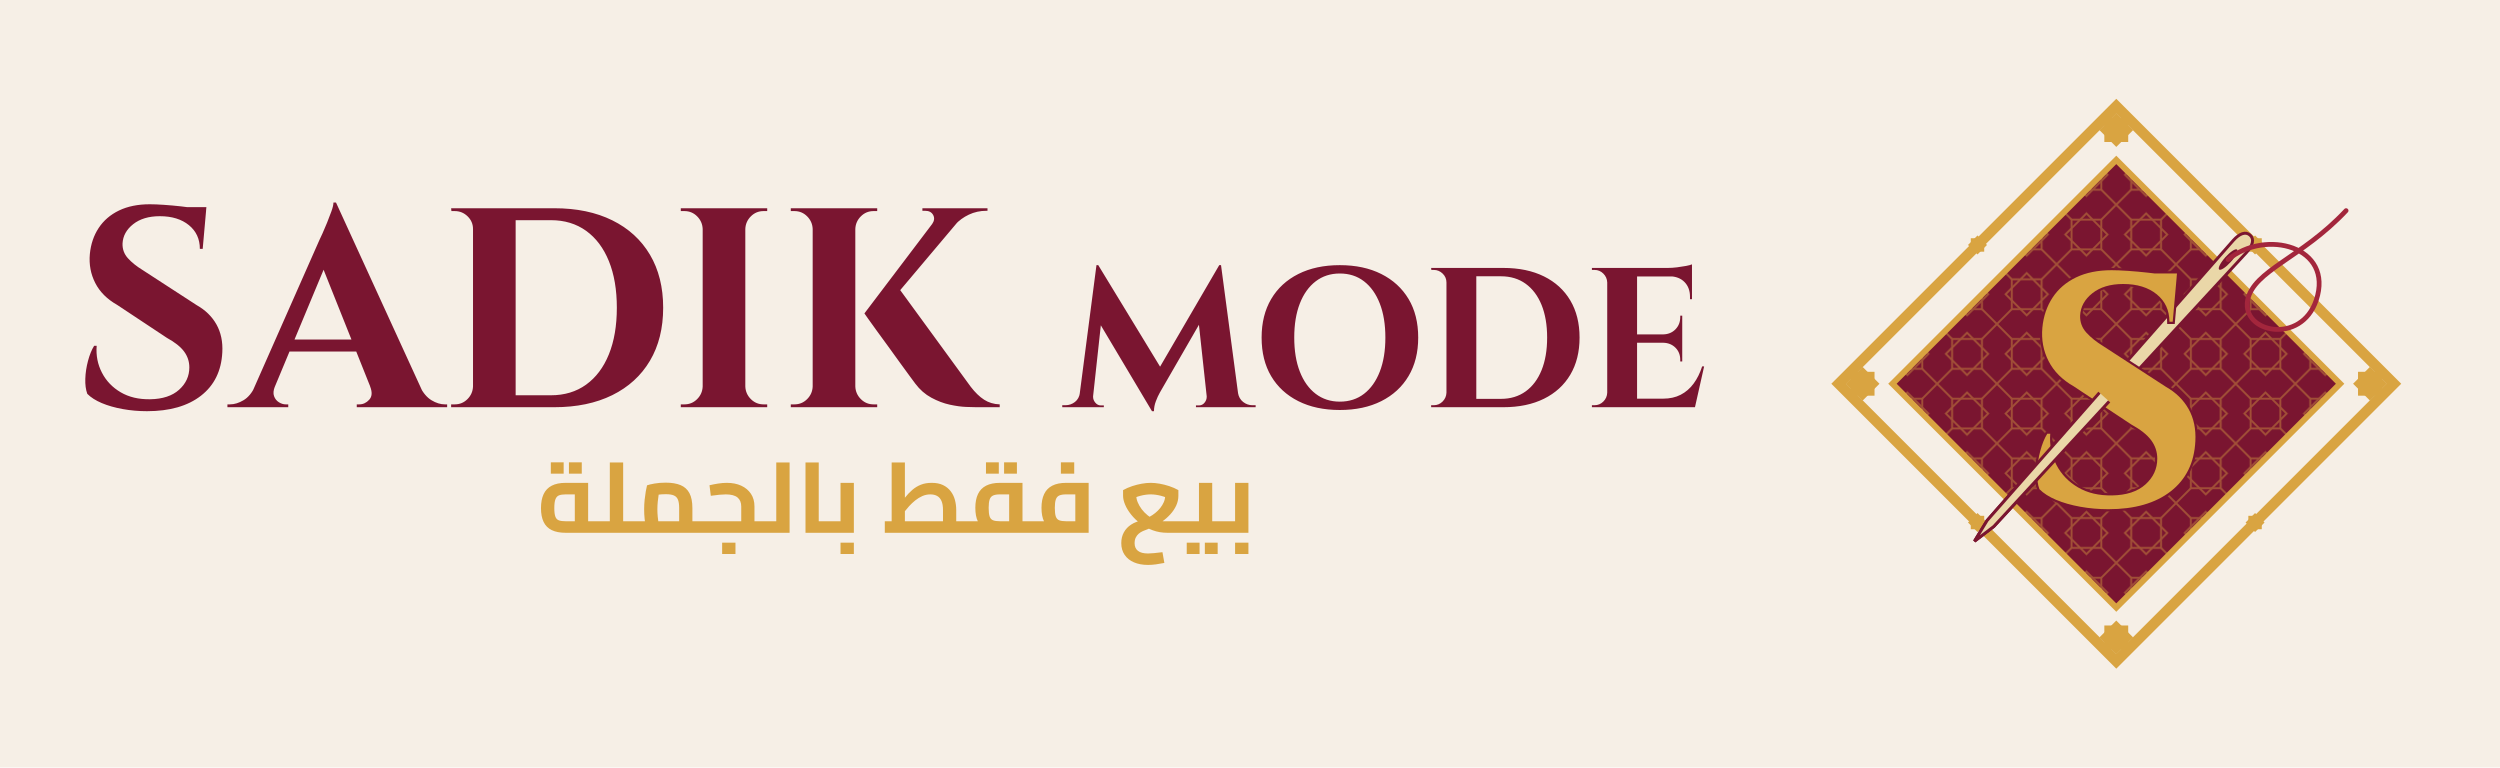
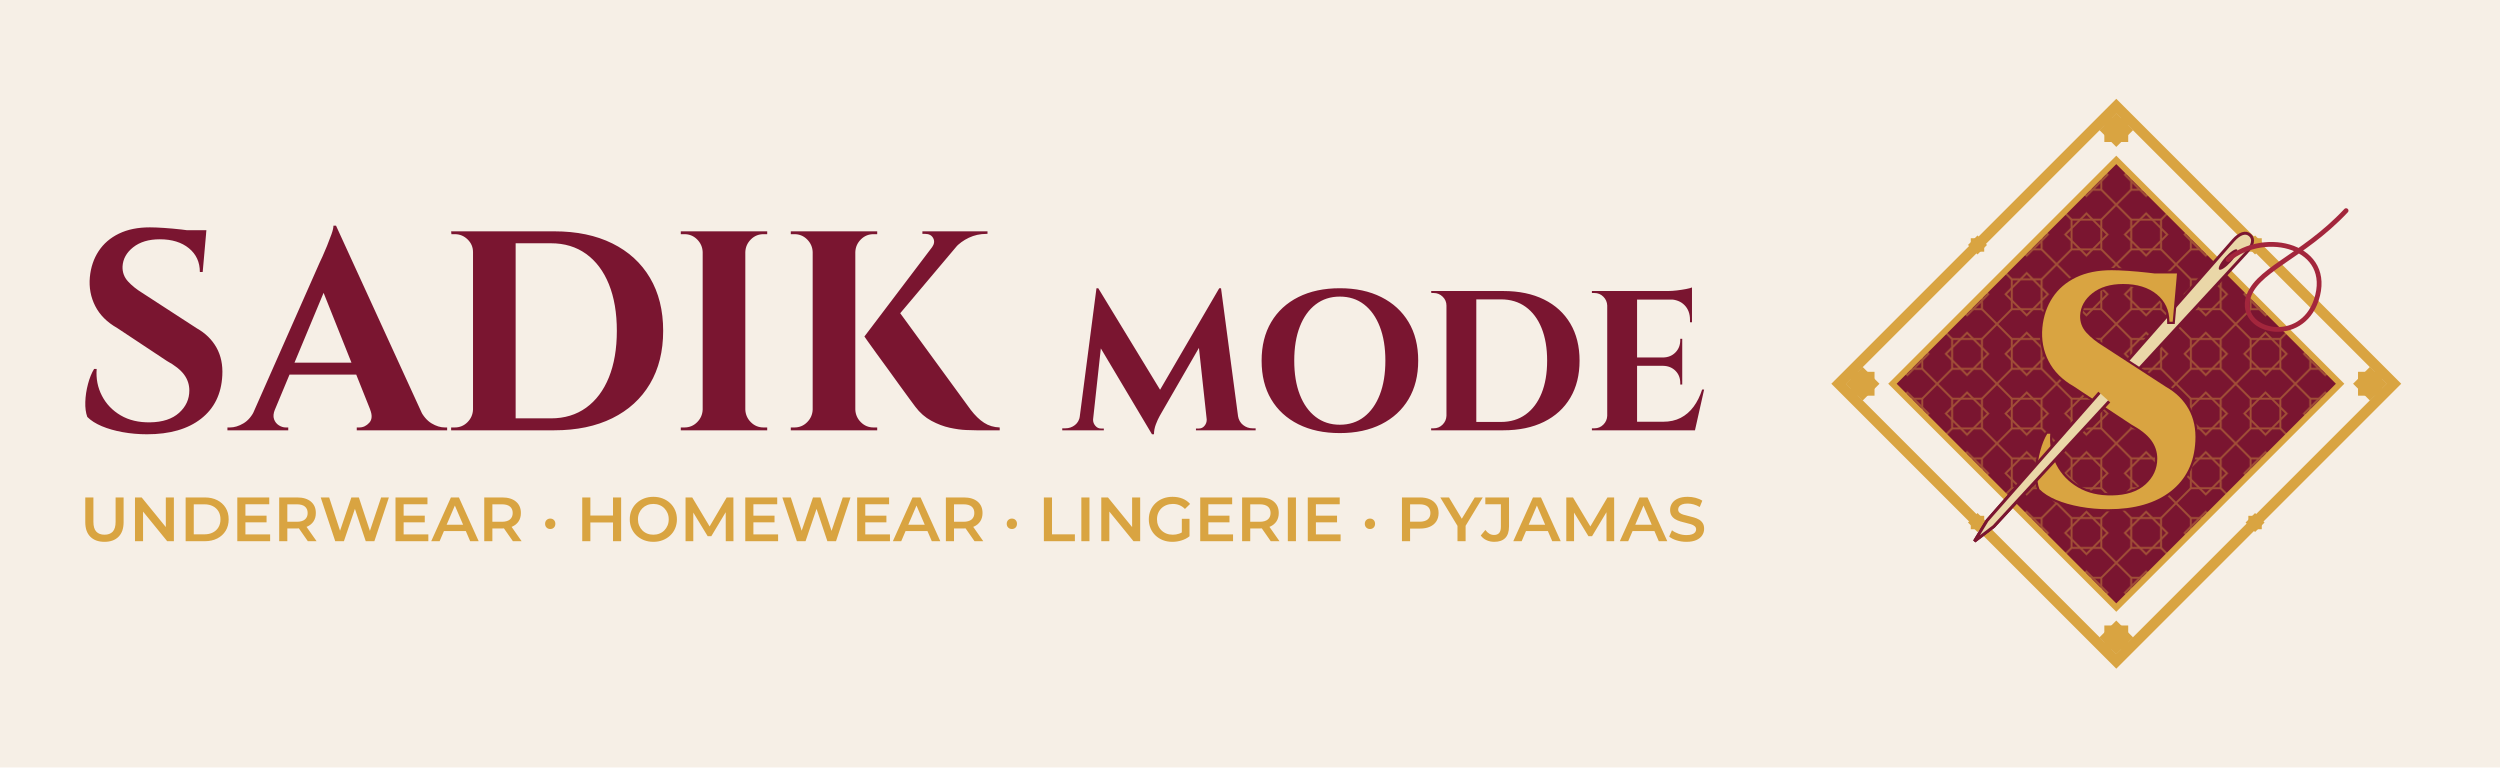
<svg xmlns="http://www.w3.org/2000/svg" viewBox="0 0 1759.06 540.00" width="1759" height="540">
  <rect width="100%" height="100%" fill="#F6EFE6" />
-   <path fill="#7A1530" d="M105.422 143.715Q109.422 143.715 115.322 144.115Q121.222 144.515 127.522 145.215Q133.822 145.915 138.522 146.615Q143.222 147.315 145.022 148.115L142.622 175.115H140.622Q140.622 164.715 132.922 158.415Q125.222 152.115 112.422 152.115Q100.822 152.115 93.722 157.715Q86.622 163.315 86.222 171.315Q86.022 177.315 90.022 181.715Q94.022 186.115 100.222 189.915L138.422 214.715Q147.622 219.915 152.322 228.315Q157.022 236.715 156.422 247.915Q155.422 267.515 141.422 278.415Q127.422 289.315 103.422 289.315Q94.622 289.315 86.322 287.815Q78.022 286.315 71.622 283.615Q65.222 280.915 61.422 277.115Q59.822 272.715 60.022 266.515Q60.222 260.315 61.922 253.915Q63.622 247.515 66.222 243.315H68.022Q67.222 253.515 71.722 262.215Q76.222 270.915 84.922 276.015Q93.622 281.115 105.622 280.915Q118.822 280.715 126.022 274.215Q133.222 267.715 133.222 258.515Q133.222 252.315 129.522 247.315Q125.822 242.315 117.422 237.715L82.422 214.515Q71.822 208.515 67.022 199.115Q62.222 189.715 63.222 178.715Q64.222 168.315 69.422 160.415Q74.622 152.515 83.722 148.115Q92.822 143.715 105.422 143.715ZM145.222 145.715 144.822 149.915H121.222V145.715ZM236.422 142.515 301.822 285.315H265.822L224.222 181.115ZM193.422 271.915Q191.822 275.915 192.822 278.715Q193.822 281.515 196.222 283.015Q198.622 284.515 201.022 284.515H202.822V286.515H160.022V284.515Q160.022 284.515 160.922 284.515Q161.822 284.515 161.822 284.515Q166.422 284.515 171.322 281.615Q176.222 278.715 179.422 271.915ZM236.422 142.515 237.222 166.915 187.622 285.915H173.022L224.822 168.715Q225.422 167.515 226.922 164.215Q228.422 160.915 230.122 156.715Q231.822 152.515 233.222 148.615Q234.622 144.715 234.622 142.515ZM257.422 238.915V247.315H198.622V238.915ZM260.422 271.915H295.422Q298.822 278.715 303.622 281.615Q308.422 284.515 313.022 284.515Q313.022 284.515 313.822 284.515Q314.622 284.515 314.622 284.515V286.515H251.022V284.515H252.822Q256.822 284.515 259.822 281.215Q262.822 277.915 260.422 271.915ZM390.022 146.515Q413.622 146.515 430.822 155.015Q448.022 163.515 457.322 179.215Q466.622 194.915 466.622 216.515Q466.622 238.115 457.322 253.815Q448.022 269.515 430.822 278.015Q413.622 286.515 390.022 286.515H342.422L342.222 278.115Q348.022 278.115 354.322 278.115Q360.622 278.115 366.622 278.115Q372.622 278.115 377.322 278.115Q382.022 278.115 384.822 278.115Q387.622 278.115 387.622 278.115Q402.022 278.115 412.422 270.615Q422.822 263.115 428.422 249.315Q434.022 235.515 434.022 216.515Q434.022 197.515 428.422 183.715Q422.822 169.915 412.422 162.415Q402.022 154.915 387.622 154.915Q387.622 154.915 384.722 154.915Q381.822 154.915 376.822 154.915Q371.822 154.915 365.622 154.915Q359.422 154.915 352.822 154.915Q346.222 154.915 340.222 154.915V146.515ZM362.822 146.515V286.515H332.822V146.515ZM333.422 271.915V286.515H317.422V284.515Q317.422 284.515 318.722 284.515Q320.022 284.515 320.022 284.515Q325.222 284.515 328.922 280.815Q332.622 277.115 332.822 271.915ZM333.422 161.115H332.822Q332.822 155.915 329.022 152.215Q325.222 148.515 320.022 148.515Q320.022 148.515 318.822 148.515Q317.622 148.515 317.622 148.515L317.422 146.515H333.422ZM524.422 146.515V286.515H494.422V146.515ZM495.022 271.915V286.515H479.022V284.515Q479.022 284.515 480.322 284.515Q481.622 284.515 481.622 284.515Q486.822 284.515 490.522 280.815Q494.222 277.115 494.422 271.915ZM495.022 161.115H494.422Q494.222 155.915 490.522 152.215Q486.822 148.515 481.622 148.515Q481.622 148.515 480.322 148.515Q479.022 148.515 479.022 148.515V146.515H495.022ZM523.822 271.915H524.422Q524.622 277.115 528.322 280.815Q532.022 284.515 537.222 284.515Q537.222 284.515 538.422 284.515Q539.622 284.515 539.822 284.515V286.515H523.822ZM523.822 161.115V146.515H539.822V148.515Q539.622 148.515 538.422 148.515Q537.222 148.515 537.222 148.515Q532.022 148.515 528.322 152.215Q524.622 155.915 524.422 161.115ZM630.622 200.315 683.022 272.115Q687.622 278.115 692.422 281.215Q697.222 284.315 703.422 284.515V286.515H687.022Q684.822 286.515 679.722 286.315Q674.622 286.115 668.222 284.715Q661.822 283.315 655.322 279.815Q648.822 276.315 644.022 269.915Q643.022 268.515 640.022 264.515Q637.022 260.515 633.022 254.915Q629.022 249.315 624.722 243.415Q620.422 237.515 616.622 232.315Q612.822 227.115 610.522 223.815Q608.222 220.515 608.222 220.515ZM680.822 147.915 620.622 219.315 608.222 220.515 663.222 147.915ZM694.822 146.515V148.315H694.022Q687.422 148.315 681.722 151.015Q676.022 153.715 672.022 158.115L655.822 157.715Q658.222 154.315 656.622 151.315Q655.022 148.315 651.022 148.315H649.022V146.515H694.022ZM601.822 146.515V286.515H571.822V146.515ZM572.422 271.915V286.515H556.422V284.515Q556.622 284.515 557.722 284.515Q558.822 284.515 559.022 284.515Q564.222 284.515 567.922 280.815Q571.622 277.115 571.822 271.915ZM572.422 161.115H571.822Q571.622 155.915 567.922 152.215Q564.222 148.515 559.022 148.515Q558.822 148.515 557.722 148.515Q556.622 148.515 556.422 148.515V146.515H572.422ZM601.222 271.915H601.822Q602.022 277.115 605.722 280.815Q609.422 284.515 614.622 284.515Q614.822 284.515 615.922 284.515Q617.022 284.515 617.222 284.515V286.515H601.222ZM601.222 161.115V146.515H617.222V148.515Q617.022 148.515 615.922 148.515Q614.822 148.515 614.622 148.515Q609.422 148.515 605.722 152.215Q602.022 155.915 601.822 161.115Z" />
-   <path fill="#7A1530" d="M857.882 186.555 859.002 201.815 817.422 273.915Q817.422 273.915 816.022 276.365Q814.622 278.815 813.292 282.315Q811.962 285.815 811.962 289.315H810.562L805.102 277.135ZM762.962 276.295V286.515H747.422V285.115Q747.562 285.115 748.612 285.115Q749.662 285.115 749.662 285.115Q753.442 285.115 756.382 282.805Q759.322 280.495 759.882 276.295ZM769.122 278.535Q769.122 278.675 769.122 278.815Q769.122 278.955 769.122 279.235Q769.122 281.475 770.732 283.365Q772.342 285.255 774.582 285.255H776.682V286.515H768.142V278.535ZM771.502 186.555H772.762L777.662 200.555L768.282 286.515H758.482ZM772.762 186.555 818.542 261.735 810.562 289.315 769.122 219.735ZM859.142 186.555 872.442 286.515H849.902L842.902 222.115L857.882 186.555ZM868.102 276.295H871.042Q871.742 280.495 874.682 282.805Q877.622 285.115 881.262 285.115Q881.262 285.115 882.382 285.115Q883.502 285.115 883.502 285.115V286.515H868.102ZM849.062 278.535H850.042V286.515H841.502V285.255H843.602Q845.982 285.255 847.522 283.365Q849.062 281.475 849.062 279.235Q849.062 278.955 849.062 278.815Q849.062 278.675 849.062 278.535ZM942.722 186.555Q959.522 186.555 971.912 192.785Q984.302 199.015 991.092 210.355Q997.882 221.695 997.882 237.515Q997.882 253.195 991.092 264.605Q984.302 276.015 971.912 282.245Q959.522 288.475 942.722 288.475Q925.922 288.475 913.532 282.245Q901.142 276.015 894.422 264.675Q887.702 253.335 887.702 237.515Q887.702 221.835 894.422 210.425Q901.142 199.015 913.532 192.785Q925.922 186.555 942.722 186.555ZM942.722 282.595Q952.662 282.595 959.802 277.065Q966.942 271.535 970.862 261.455Q974.782 251.375 974.782 237.515Q974.782 223.655 970.862 213.575Q966.942 203.495 959.802 197.965Q952.662 192.435 942.722 192.435Q932.922 192.435 925.712 197.965Q918.502 203.495 914.582 213.575Q910.662 223.655 910.662 237.515Q910.662 251.375 914.582 261.455Q918.502 271.535 925.712 277.065Q932.922 282.595 942.722 282.595ZM1057.802 188.515Q1074.322 188.515 1086.362 194.465Q1098.402 200.415 1104.912 211.405Q1111.422 222.395 1111.422 237.515Q1111.422 252.635 1104.912 263.625Q1098.402 274.615 1086.362 280.565Q1074.322 286.515 1057.802 286.515H1024.482L1024.342 280.635Q1028.402 280.635 1032.812 280.635Q1037.222 280.635 1041.422 280.635Q1045.622 280.635 1048.912 280.635Q1052.202 280.635 1054.162 280.635Q1056.122 280.635 1056.122 280.635Q1066.202 280.635 1073.482 275.385Q1080.762 270.135 1084.682 260.475Q1088.602 250.815 1088.602 237.515Q1088.602 224.215 1084.682 214.555Q1080.762 204.895 1073.482 199.645Q1066.202 194.395 1056.122 194.395Q1056.122 194.395 1054.092 194.395Q1052.062 194.395 1048.562 194.395Q1045.062 194.395 1040.722 194.395Q1036.382 194.395 1031.762 194.395Q1027.142 194.395 1022.942 194.395V188.515ZM1038.762 188.515V286.515H1017.762V188.515ZM1018.182 276.295V286.515H1006.982V285.115Q1006.982 285.115 1007.892 285.115Q1008.802 285.115 1008.802 285.115Q1012.442 285.115 1015.032 282.525Q1017.622 279.935 1017.762 276.295ZM1018.182 198.735H1017.762Q1017.762 195.095 1015.102 192.505Q1012.442 189.915 1008.802 189.915Q1008.802 189.915 1007.962 189.915Q1007.122 189.915 1007.122 189.915L1006.982 188.515H1018.182ZM1151.882 188.515V286.515H1130.882V188.515ZM1188.842 280.495 1192.202 286.515H1151.462V280.495ZM1183.662 235.275V241.155H1151.462V235.275ZM1190.522 188.515V194.535H1151.462V188.515ZM1199.062 257.815 1192.622 286.515H1165.182L1170.222 280.495Q1177.222 280.495 1182.542 277.765Q1187.862 275.035 1191.642 269.925Q1195.422 264.815 1197.662 257.815ZM1183.662 240.875V254.315H1182.262V253.195Q1182.262 248.015 1178.902 244.655Q1175.542 241.295 1170.362 241.155V240.875ZM1183.662 222.115V235.555H1170.362V235.275Q1175.542 235.135 1178.902 231.705Q1182.262 228.275 1182.262 223.095V222.115ZM1190.522 194.115V210.495H1189.122V208.815Q1189.122 202.375 1185.272 198.455Q1181.422 194.535 1174.842 194.395V194.115ZM1190.522 185.995V190.055L1173.442 188.515Q1176.522 188.515 1179.952 188.095Q1183.382 187.675 1186.322 187.115Q1189.262 186.555 1190.522 185.995ZM1131.302 276.295V286.515H1120.102V285.115Q1120.102 285.115 1121.012 285.115Q1121.922 285.115 1121.922 285.115Q1125.562 285.115 1128.152 282.525Q1130.742 279.935 1130.882 276.295ZM1131.302 198.735H1130.882Q1130.742 195.095 1128.152 192.505Q1125.562 189.915 1121.922 189.915Q1121.922 189.915 1121.012 189.915Q1120.102 189.915 1120.102 189.915V188.515H1131.302Z" />
-   <path fill="#D9A441" d="M398.006 374.875Q392.056 374.875 388.206 372.985Q384.356 371.095 382.501 367.245Q380.646 363.395 380.646 357.515Q380.646 351.635 382.501 347.68Q384.356 343.725 388.206 341.73Q392.056 339.735 398.006 339.735H413.826V370.465H404.446V345.825L406.756 347.855H398.006Q395.136 347.855 393.386 348.52Q391.636 349.185 390.831 351.25Q390.026 353.315 390.026 357.515Q390.026 361.505 390.761 363.5Q391.496 365.495 393.246 366.125Q394.996 366.755 398.006 366.755H421.176V374.875ZM421.176 374.875V366.755Q421.596 366.755 421.841 367.035Q422.086 367.315 422.261 367.875Q422.436 368.435 422.506 369.17Q422.576 369.905 422.576 370.815Q422.576 371.725 422.506 372.495Q422.436 373.265 422.261 373.79Q422.086 374.315 421.841 374.595Q421.596 374.875 421.176 374.875ZM387.576 333.295V325.315H396.606V333.295ZM400.316 333.295V325.315H409.346V333.295ZM438.466 374.875V366.755H445.816V374.875ZM421.176 374.875Q420.756 374.875 420.511 374.595Q420.266 374.315 420.091 373.79Q419.916 373.265 419.846 372.495Q419.776 371.725 419.776 370.815Q419.776 369.555 419.916 368.68Q420.056 367.805 420.371 367.28Q420.686 366.755 421.176 366.755ZM429.086 374.875V325.385H438.466V374.875ZM421.176 374.875V366.755H429.086V374.875ZM445.816 374.875V366.755Q446.236 366.755 446.516 367.035Q446.796 367.315 446.936 367.875Q447.076 368.435 447.146 369.17Q447.216 369.905 447.216 370.815Q447.216 371.725 447.146 372.495Q447.076 373.265 446.936 373.79Q446.796 374.315 446.516 374.595Q446.236 374.875 445.816 374.875ZM487.186 374.875V366.755H494.606V374.875ZM445.816 374.875Q445.396 374.875 445.151 374.595Q444.906 374.315 444.731 373.79Q444.556 373.265 444.486 372.495Q444.416 371.725 444.416 370.815Q444.416 369.555 444.556 368.68Q444.696 367.805 445.011 367.28Q445.326 366.755 445.816 366.755ZM445.816 374.875V366.755H482.146L477.876 370.395V357.515Q477.876 353.735 477.036 351.6Q476.196 349.465 474.131 348.59Q472.066 347.715 468.426 347.715Q465.556 347.715 462.791 348.1Q460.026 348.485 458.486 349.115L464.296 343.655Q463.876 345.265 463.491 347.715Q463.106 350.165 462.826 352.93Q462.546 355.695 462.546 358.355Q462.546 360.805 462.791 363.465Q463.036 366.125 463.351 368.155Q463.666 370.185 463.876 370.955L454.986 373.405Q454.706 372.425 454.286 370.185Q453.866 367.945 453.551 364.865Q453.236 361.785 453.236 358.355Q453.236 354.855 453.586 351.6Q453.936 348.345 454.391 345.72Q454.846 343.095 455.266 341.485Q456.946 340.855 460.516 340.225Q464.086 339.595 468.426 339.595Q474.726 339.595 478.891 341.345Q483.056 343.095 485.121 347.015Q487.186 350.935 487.186 357.585V374.875ZM494.606 374.875V366.755Q494.956 366.755 495.236 367.035Q495.516 367.315 495.656 367.875Q495.796 368.435 495.901 369.17Q496.006 369.905 496.006 370.815Q496.006 371.725 495.901 372.495Q495.796 373.265 495.656 373.79Q495.516 374.315 495.236 374.595Q494.956 374.875 494.606 374.875ZM530.866 374.875V366.755H538.286V374.875ZM494.606 374.875Q494.186 374.875 493.941 374.595Q493.696 374.315 493.521 373.79Q493.346 373.265 493.276 372.495Q493.206 371.725 493.206 370.815Q493.206 369.555 493.346 368.68Q493.486 367.805 493.801 367.28Q494.116 366.755 494.606 366.755ZM494.606 374.875V366.755H524.706L521.556 369.345V356.395Q521.556 352.195 518.931 350.025Q516.306 347.855 510.636 347.855Q509.026 347.855 506.226 348.1Q503.426 348.345 500.136 348.835L499.226 341.415Q502.236 340.715 505.351 340.225Q508.466 339.735 511.476 339.735Q517.216 339.735 521.556 341.73Q525.896 343.725 528.381 347.435Q530.866 351.145 530.866 356.395V374.875ZM538.286 374.875V366.755Q538.636 366.755 538.916 367.035Q539.196 367.315 539.336 367.875Q539.476 368.435 539.581 369.17Q539.686 369.905 539.686 370.815Q539.686 371.725 539.581 372.495Q539.476 373.265 539.336 373.79Q539.196 374.315 538.916 374.595Q538.636 374.875 538.286 374.875ZM508.116 389.785V381.805H517.496V389.785ZM546.196 374.875V325.385H555.576V374.875ZM538.286 374.875V366.755H546.196V374.875ZM538.286 374.875Q537.866 374.875 537.621 374.595Q537.376 374.315 537.201 373.79Q537.026 373.265 536.956 372.495Q536.886 371.725 536.886 370.815Q536.886 369.555 537.026 368.68Q537.166 367.805 537.481 367.28Q537.796 366.755 538.286 366.755ZM576.086 374.875V366.755H584.066V374.875ZM566.776 374.875V325.385H576.086V374.875ZM584.066 374.875V366.755Q584.486 366.755 584.731 367.035Q584.976 367.315 585.151 367.875Q585.326 368.435 585.396 369.17Q585.466 369.905 585.466 370.815Q585.466 371.725 585.396 372.495Q585.326 373.265 585.151 373.79Q584.976 374.315 584.731 374.595Q584.486 374.875 584.066 374.875ZM584.066 374.875V366.755H596.876L591.416 371.305V339.735H600.796V374.875ZM584.066 374.875Q583.646 374.875 583.401 374.595Q583.156 374.315 582.981 373.79Q582.806 373.265 582.736 372.495Q582.666 371.725 582.666 370.815Q582.666 369.555 582.806 368.68Q582.946 367.805 583.261 367.28Q583.576 366.755 584.066 366.755ZM591.416 389.785V381.805H600.796V389.785ZM672.826 374.875V366.755H680.246V374.875ZM622.566 374.875V366.755H671.426L663.516 373.615V358.915Q663.516 354.925 662.466 352.51Q661.416 350.095 659.421 348.975Q657.426 347.855 654.626 347.855Q651.616 347.855 648.956 349.045Q646.296 350.235 643.951 352.125Q641.606 354.015 639.646 356.185Q637.686 358.355 636.146 360.35Q634.606 362.345 633.486 363.745L631.386 356.955Q634.256 353.315 636.741 350.165Q639.226 347.015 641.956 344.67Q644.686 342.325 647.976 341.03Q651.266 339.735 655.606 339.735Q660.296 339.735 663.551 341.31Q666.806 342.885 668.906 345.615Q671.006 348.345 671.916 351.775Q672.826 355.205 672.826 358.915V374.875ZM627.396 366.755V325.385H636.706V366.755ZM680.246 374.875V366.755Q680.666 366.755 680.946 367.035Q681.226 367.315 681.366 367.875Q681.506 368.435 681.576 369.17Q681.646 369.905 681.646 370.815Q681.646 371.725 681.576 372.495Q681.506 373.265 681.366 373.79Q681.226 374.315 680.946 374.595Q680.666 374.875 680.246 374.875ZM719.446 374.875V366.755H726.796V374.875ZM680.246 374.875Q679.826 374.875 679.581 374.595Q679.336 374.315 679.161 373.79Q678.986 373.265 678.916 372.495Q678.846 371.725 678.846 370.815Q678.846 369.555 678.986 368.68Q679.126 367.805 679.441 367.28Q679.756 366.755 680.246 366.755ZM680.246 374.875V366.755H712.936L710.066 369.205V345.825L712.446 347.855H703.626Q700.546 347.855 698.796 348.625Q697.046 349.395 696.346 351.46Q695.646 353.525 695.646 357.305Q695.646 361.435 696.346 363.43Q697.046 365.425 698.796 366.09Q700.546 366.755 703.626 366.755V374.035Q697.676 374.035 693.826 372.355Q689.976 370.675 688.121 367.0Q686.266 363.325 686.266 357.305Q686.266 351.565 688.121 347.645Q689.976 343.725 693.826 341.73Q697.676 339.735 703.626 339.735H719.446V374.875ZM726.796 374.875V366.755Q727.216 366.755 727.496 367.035Q727.776 367.315 727.916 367.875Q728.056 368.435 728.126 369.17Q728.196 369.905 728.196 370.815Q728.196 371.725 728.126 372.495Q728.056 373.265 727.916 373.79Q727.776 374.315 727.496 374.595Q727.216 374.875 726.796 374.875ZM693.756 333.295V325.315H702.786V333.295ZM706.496 333.295V325.315H715.526V333.295ZM726.796 374.875V366.755H759.486L756.616 369.205V345.825L758.996 347.855H750.176Q747.096 347.855 745.346 348.625Q743.596 349.395 742.896 351.46Q742.196 353.525 742.196 357.305Q742.196 361.435 742.896 363.43Q743.596 365.425 745.346 366.09Q747.096 366.755 750.176 366.755V374.035Q744.226 374.035 740.376 372.355Q736.526 370.675 734.671 367.0Q732.816 363.325 732.816 357.305Q732.816 351.565 734.671 347.645Q736.526 343.725 740.376 341.73Q744.226 339.735 750.176 339.735H765.996V374.875ZM726.796 374.875Q726.376 374.875 726.131 374.595Q725.886 374.315 725.711 373.79Q725.536 373.265 725.466 372.495Q725.396 371.725 725.396 370.815Q725.396 369.555 725.536 368.68Q725.676 367.805 725.991 367.28Q726.306 366.755 726.796 366.755ZM746.466 333.295V325.315H755.846V333.295ZM817.936 388.525 819.266 396.085Q816.116 396.715 813.281 397.1Q810.446 397.485 807.786 397.485Q802.116 397.485 797.881 395.665Q793.646 393.845 791.301 390.38Q788.956 386.915 788.956 382.155Q788.956 377.885 790.776 374.56Q792.596 371.235 795.956 369.065Q799.316 366.895 803.726 366.125L804.496 365.565Q806.526 364.865 808.696 363.71Q810.866 362.555 812.861 360.945Q814.856 359.335 816.396 357.41Q817.936 355.485 818.881 353.315Q819.826 351.145 819.826 348.835V344.355L824.306 351.775Q820.666 349.815 816.851 348.835Q813.036 347.855 809.676 347.855Q806.246 347.855 802.466 348.835Q798.686 349.815 795.046 351.775L799.526 344.355V348.835Q799.526 351.005 800.541 353.455Q801.556 355.905 803.306 358.25Q805.056 360.595 807.436 362.52Q809.816 364.445 812.616 365.6Q815.416 366.755 818.356 366.755H832.496V374.875H821.366Q815.906 374.875 811.146 373.125Q806.386 371.375 802.536 368.47Q798.686 365.565 795.921 362.1Q793.156 358.635 791.686 355.17Q790.216 351.705 790.216 348.835V344.845Q793.226 343.165 796.621 342.045Q800.016 340.925 803.376 340.33Q806.736 339.735 809.676 339.735Q812.616 339.735 815.976 340.33Q819.336 340.925 822.731 342.045Q826.126 343.165 829.136 344.845V348.835Q829.136 352.405 827.596 355.73Q826.056 359.055 823.431 361.925Q820.806 364.795 817.516 367.105Q814.226 369.415 810.726 370.955Q810.166 371.235 809.116 371.69Q808.066 372.145 806.911 372.6Q805.756 373.055 804.916 373.37Q804.076 373.685 803.866 373.825Q802.466 374.455 801.206 375.54Q799.946 376.625 799.141 378.235Q798.336 379.845 798.336 382.225Q798.336 385.725 800.681 387.58Q803.026 389.435 807.786 389.435Q809.466 389.435 811.951 389.19Q814.436 388.945 817.936 388.525ZM832.496 374.875V366.755Q832.916 366.755 833.161 367.035Q833.406 367.315 833.581 367.875Q833.756 368.435 833.826 369.17Q833.896 369.905 833.896 370.815Q833.896 371.725 833.826 372.495Q833.756 373.265 833.581 373.79Q833.406 374.315 833.161 374.595Q832.916 374.875 832.496 374.875ZM852.936 374.875V366.755H861.686V374.875ZM861.686 374.875V366.755Q862.036 366.755 862.316 367.035Q862.596 367.315 862.736 367.875Q862.876 368.435 862.981 369.17Q863.086 369.905 863.086 370.815Q863.086 371.725 862.981 372.495Q862.876 373.265 862.736 373.79Q862.596 374.315 862.351 374.595Q862.106 374.875 861.686 374.875ZM832.496 374.875Q832.076 374.875 831.831 374.595Q831.586 374.315 831.411 373.79Q831.236 373.265 831.166 372.495Q831.096 371.725 831.096 370.815Q831.096 369.555 831.236 368.68Q831.376 367.805 831.691 367.28Q832.006 366.755 832.496 366.755ZM832.496 374.875V366.755H849.086L843.626 371.305V339.735H852.936V374.875ZM835.016 389.785V381.805H844.046V389.785ZM847.756 389.785V381.805H856.786V389.785ZM861.686 374.875V366.755H874.496L869.036 371.305V339.735H878.416V374.875ZM861.686 374.875Q861.266 374.875 861.021 374.595Q860.776 374.315 860.601 373.79Q860.426 373.265 860.356 372.495Q860.286 371.725 860.286 370.815Q860.286 369.555 860.426 368.68Q860.566 367.805 860.881 367.28Q861.196 366.755 861.686 366.755ZM869.036 389.785V381.805H878.416V389.785Z" />
+   <path fill="#7A1530" d="M105.422 159.96Q109.422 159.96 115.322 160.36Q121.222 160.76 127.522 161.46Q133.822 162.16 138.522 162.86Q143.222 163.56 145.022 164.36L142.622 191.36H140.622Q140.622 180.96 132.922 174.66Q125.222 168.36 112.422 168.36Q100.822 168.36 93.722 173.96Q86.622 179.56 86.222 187.56Q86.022 193.56 90.022 197.96Q94.022 202.36 100.222 206.16L138.422 230.96Q147.622 236.16 152.322 244.56Q157.022 252.96 156.422 264.16Q155.422 283.76 141.422 294.66Q127.422 305.56 103.422 305.56Q94.622 305.56 86.322 304.06Q78.022 302.56 71.622 299.86Q65.222 297.16 61.422 293.36Q59.822 288.96 60.022 282.76Q60.222 276.56 61.922 270.16Q63.622 263.76 66.222 259.56H68.022Q67.222 269.76 71.722 278.46Q76.222 287.16 84.922 292.26Q93.622 297.36 105.622 297.16Q118.822 296.96 126.022 290.46Q133.222 283.96 133.222 274.76Q133.222 268.56 129.522 263.56Q125.822 258.56 117.422 253.96L82.422 230.76Q71.822 224.76 67.022 215.36Q62.222 205.96 63.222 194.96Q64.222 184.56 69.422 176.66Q74.622 168.76 83.722 164.36Q92.822 159.96 105.422 159.96ZM145.222 161.96 144.822 166.16H121.222V161.96ZM236.422 158.76 301.822 301.56H265.822L224.222 197.36ZM193.422 288.16Q191.822 292.16 192.822 294.96Q193.822 297.76 196.222 299.26Q198.622 300.76 201.022 300.76H202.822V302.76H160.022V300.76Q160.022 300.76 160.922 300.76Q161.822 300.76 161.822 300.76Q166.422 300.76 171.322 297.86Q176.222 294.96 179.422 288.16ZM236.422 158.76 237.222 183.16 187.622 302.16H173.022L224.822 184.96Q225.422 183.76 226.922 180.46Q228.422 177.16 230.122 172.96Q231.822 168.76 233.222 164.86Q234.622 160.96 234.622 158.76ZM257.422 255.16V263.56H198.622V255.16ZM260.422 288.16H295.422Q298.822 294.96 303.622 297.86Q308.422 300.76 313.022 300.76Q313.022 300.76 313.822 300.76Q314.622 300.76 314.622 300.76V302.76H251.022V300.76H252.822Q256.822 300.76 259.822 297.46Q262.822 294.16 260.422 288.16ZM390.022 162.76Q413.622 162.76 430.822 171.26Q448.022 179.76 457.322 195.46Q466.622 211.16 466.622 232.76Q466.622 254.36 457.322 270.06Q448.022 285.76 430.822 294.26Q413.622 302.76 390.022 302.76H342.422L342.222 294.36Q348.022 294.36 354.322 294.36Q360.622 294.36 366.622 294.36Q372.622 294.36 377.322 294.36Q382.022 294.36 384.822 294.36Q387.622 294.36 387.622 294.36Q402.022 294.36 412.422 286.86Q422.822 279.36 428.422 265.56Q434.022 251.76 434.022 232.76Q434.022 213.76 428.422 199.96Q422.822 186.16 412.422 178.66Q402.022 171.16 387.622 171.16Q387.622 171.16 384.722 171.16Q381.822 171.16 376.822 171.16Q371.822 171.16 365.622 171.16Q359.422 171.16 352.822 171.16Q346.222 171.16 340.222 171.16V162.76ZM362.822 162.76V302.76H332.822V162.76ZM333.422 288.16V302.76H317.422V300.76Q317.422 300.76 318.722 300.76Q320.022 300.76 320.022 300.76Q325.222 300.76 328.922 297.06Q332.622 293.36 332.822 288.16ZM333.422 177.36H332.822Q332.822 172.16 329.022 168.46Q325.222 164.76 320.022 164.76Q320.022 164.76 318.822 164.76Q317.622 164.76 317.622 164.76L317.422 162.76H333.422ZM524.422 162.76V302.76H494.422V162.76ZM495.022 288.16V302.76H479.022V300.76Q479.022 300.76 480.322 300.76Q481.622 300.76 481.622 300.76Q486.822 300.76 490.522 297.06Q494.222 293.36 494.422 288.16ZM495.022 177.36H494.422Q494.222 172.16 490.522 168.46Q486.822 164.76 481.622 164.76Q481.622 164.76 480.322 164.76Q479.022 164.76 479.022 164.76V162.76H495.022ZM523.822 288.16H524.422Q524.622 293.36 528.322 297.06Q532.022 300.76 537.222 300.76Q537.222 300.76 538.422 300.76Q539.622 300.76 539.822 300.76V302.76H523.822ZM523.822 177.36V162.76H539.822V164.76Q539.622 164.76 538.422 164.76Q537.222 164.76 537.222 164.76Q532.022 164.76 528.322 168.46Q524.622 172.16 524.422 177.36ZM630.622 216.56 683.022 288.36Q687.622 294.36 692.422 297.46Q697.222 300.56 703.422 300.76V302.76H687.022Q684.822 302.76 679.722 302.56Q674.622 302.36 668.222 300.96Q661.822 299.56 655.322 296.06Q648.822 292.56 644.022 286.16Q643.022 284.76 640.022 280.76Q637.022 276.76 633.022 271.16Q629.022 265.56 624.722 259.66Q620.422 253.76 616.622 248.56Q612.822 243.36 610.522 240.06Q608.222 236.76 608.222 236.76ZM680.822 164.16 620.622 235.56 608.222 236.76 663.222 164.16ZM694.822 162.76V164.56H694.022Q687.422 164.56 681.722 167.26Q676.022 169.96 672.022 174.36L655.822 173.96Q658.222 170.56 656.622 167.56Q655.022 164.56 651.022 164.56H649.022V162.76H694.022ZM601.822 162.76V302.76H571.822V162.76ZM572.422 288.16V302.76H556.422V300.76Q556.622 300.76 557.722 300.76Q558.822 300.76 559.022 300.76Q564.222 300.76 567.922 297.06Q571.622 293.36 571.822 288.16ZM572.422 177.36H571.822Q571.622 172.16 567.922 168.46Q564.222 164.76 559.022 164.76Q558.822 164.76 557.722 164.76Q556.622 164.76 556.422 164.76V162.76H572.422ZM601.222 288.16H601.822Q602.022 293.36 605.722 297.06Q609.422 300.76 614.622 300.76Q614.822 300.76 615.922 300.76Q617.022 300.76 617.222 300.76V302.76H601.222ZM601.222 177.36V162.76H617.222V164.76Q617.022 164.76 615.922 164.76Q614.822 164.76 614.622 164.76Q609.422 164.76 605.722 168.46Q602.022 172.16 601.822 177.36Z" />
+   <path fill="#7A1530" d="M857.882 202.8 859.002 218.06 817.422 290.16Q817.422 290.16 816.022 292.61Q814.622 295.06 813.292 298.56Q811.962 302.06 811.962 305.56H810.562L805.102 293.38ZM762.962 292.54V302.76H747.422V301.36Q747.562 301.36 748.612 301.36Q749.662 301.36 749.662 301.36Q753.442 301.36 756.382 299.05Q759.322 296.74 759.882 292.54ZM769.122 294.78Q769.122 294.92 769.122 295.06Q769.122 295.2 769.122 295.48Q769.122 297.72 770.732 299.61Q772.342 301.5 774.582 301.5H776.682V302.76H768.142V294.78ZM771.502 202.8H772.762L777.662 216.8L768.282 302.76H758.482ZM772.762 202.8 818.542 277.98 810.562 305.56 769.122 235.98ZM859.142 202.8 872.442 302.76H849.902L842.902 238.36L857.882 202.8ZM868.102 292.54H871.042Q871.742 296.74 874.682 299.05Q877.622 301.36 881.262 301.36Q881.262 301.36 882.382 301.36Q883.502 301.36 883.502 301.36V302.76H868.102ZM849.062 294.78H850.042V302.76H841.502V301.5H843.602Q845.982 301.5 847.522 299.61Q849.062 297.72 849.062 295.48Q849.062 295.2 849.062 295.06Q849.062 294.92 849.062 294.78ZM942.722 202.8Q959.522 202.8 971.912 209.03Q984.302 215.26 991.092 226.6Q997.882 237.94 997.882 253.76Q997.882 269.44 991.092 280.85Q984.302 292.26 971.912 298.49Q959.522 304.72 942.722 304.72Q925.922 304.72 913.532 298.49Q901.142 292.26 894.422 280.92Q887.702 269.58 887.702 253.76Q887.702 238.08 894.422 226.67Q901.142 215.26 913.532 209.03Q925.922 202.8 942.722 202.8ZM942.722 298.84Q952.662 298.84 959.802 293.31Q966.942 287.78 970.862 277.7Q974.782 267.62 974.782 253.76Q974.782 239.9 970.862 229.82Q966.942 219.74 959.802 214.21Q952.662 208.68 942.722 208.68Q932.922 208.68 925.712 214.21Q918.502 219.74 914.582 229.82Q910.662 239.9 910.662 253.76Q910.662 267.62 914.582 277.7Q918.502 287.78 925.712 293.31Q932.922 298.84 942.722 298.84ZM1057.802 204.76Q1074.322 204.76 1086.362 210.71Q1098.402 216.66 1104.912 227.65Q1111.422 238.64 1111.422 253.76Q1111.422 268.88 1104.912 279.87Q1098.402 290.86 1086.362 296.81Q1074.322 302.76 1057.802 302.76H1024.482L1024.342 296.88Q1028.402 296.88 1032.812 296.88Q1037.222 296.88 1041.422 296.88Q1045.622 296.88 1048.912 296.88Q1052.202 296.88 1054.162 296.88Q1056.122 296.88 1056.122 296.88Q1066.202 296.88 1073.482 291.63Q1080.762 286.38 1084.682 276.72Q1088.602 267.06 1088.602 253.76Q1088.602 240.46 1084.682 230.8Q1080.762 221.14 1073.482 215.89Q1066.202 210.64 1056.122 210.64Q1056.122 210.64 1054.092 210.64Q1052.062 210.64 1048.562 210.64Q1045.062 210.64 1040.722 210.64Q1036.382 210.64 1031.762 210.64Q1027.142 210.64 1022.942 210.64V204.76ZM1038.762 204.76V302.76H1017.762V204.76ZM1018.182 292.54V302.76H1006.982V301.36Q1006.982 301.36 1007.892 301.36Q1008.802 301.36 1008.802 301.36Q1012.442 301.36 1015.032 298.77Q1017.622 296.18 1017.762 292.54ZM1018.182 214.98H1017.762Q1017.762 211.34 1015.102 208.75Q1012.442 206.16 1008.802 206.16Q1008.802 206.16 1007.962 206.16Q1007.122 206.16 1007.122 206.16L1006.982 204.76H1018.182ZM1151.882 204.76V302.76H1130.882V204.76ZM1188.842 296.74 1192.202 302.76H1151.462V296.74ZM1183.662 251.52V257.4H1151.462V251.52ZM1190.522 204.76V210.78H1151.462V204.76ZM1199.062 274.06 1192.622 302.76H1165.182L1170.222 296.74Q1177.222 296.74 1182.542 294.01Q1187.862 291.28 1191.642 286.17Q1195.422 281.06 1197.662 274.06ZM1183.662 257.12V270.56H1182.262V269.44Q1182.262 264.26 1178.902 260.9Q1175.542 257.54 1170.362 257.4V257.12ZM1183.662 238.36V251.8H1170.362V251.52Q1175.542 251.38 1178.902 247.95Q1182.262 244.52 1182.262 239.34V238.36ZM1190.522 210.36V226.74H1189.122V225.06Q1189.122 218.62 1185.272 214.7Q1181.422 210.78 1174.842 210.64V210.36ZM1190.522 202.24V206.3L1173.442 204.76Q1176.522 204.76 1179.952 204.34Q1183.382 203.92 1186.322 203.36Q1189.262 202.8 1190.522 202.24ZM1131.302 292.54V302.76H1120.102V301.36Q1120.102 301.36 1121.012 301.36Q1121.922 301.36 1121.922 301.36Q1125.562 301.36 1128.152 298.77Q1130.742 296.18 1130.882 292.54ZM1131.302 214.98H1130.882Q1130.742 211.34 1128.152 208.75Q1125.562 206.16 1121.922 206.16Q1121.922 206.16 1121.012 206.16Q1120.102 206.16 1120.102 206.16V204.76H1131.302Z" />
+   <path fill="#D9A441" d="M73.508 381.24Q67.172 381.24 63.586 377.676Q60.0 374.112 60.0 367.38V350.0H65.72V367.16Q65.72 371.912 67.766 374.068Q69.812 376.224 73.552 376.224Q77.292 376.224 79.316 374.068Q81.34 371.912 81.34 367.16V350.0H86.972V367.38Q86.972 374.112 83.386 377.676Q79.8 381.24 73.508 381.24ZM94.981 380.8V350.0H99.689L119.005 373.716H116.673V350.0H122.349V380.8H117.641L98.325 357.084H100.657V380.8ZM130.622 380.8V350.0H144.086Q149.102 350.0 152.886 351.936Q156.67 353.872 158.782 357.304Q160.894 360.736 160.894 365.4Q160.894 370.02 158.782 373.474Q156.67 376.928 152.886 378.864Q149.102 380.8 144.086 380.8ZM136.342 375.96H143.822Q147.254 375.96 149.806 374.64Q152.358 373.32 153.744 370.944Q155.13 368.568 155.13 365.4Q155.13 362.188 153.744 359.834Q152.358 357.48 149.806 356.16Q147.254 354.84 143.822 354.84H136.342ZM166.967 380.8V350.0H189.451V354.796H172.687V376.004H190.067V380.8ZM172.247 367.512V362.804H187.559V367.512ZM196.447 380.8V350.0H209.075Q215.235 350.0 218.733 352.904Q222.231 355.808 222.231 360.956Q222.231 364.344 220.647 366.786Q219.063 369.228 216.137 370.526Q213.211 371.824 209.119 371.824H199.615L202.167 369.228V380.8ZM216.599 380.8 208.811 369.624H214.927L222.759 380.8ZM202.167 369.844 199.615 367.116H208.855Q212.639 367.116 214.553 365.488Q216.467 363.86 216.467 360.956Q216.467 358.008 214.553 356.424Q212.639 354.84 208.855 354.84H199.615L202.167 352.024ZM235.872 380.8 225.664 350.0H231.604L240.712 377.852H237.764L247.224 350.0H252.504L261.7 377.852H258.84L268.168 350.0H273.624L263.416 380.8H257.344L248.94 355.676H250.524L241.988 380.8ZM278.289 380.8V350.0H300.773V354.796H284.009V376.004H301.389V380.8ZM283.569 367.512V362.804H298.881V367.512ZM303.414 380.8 317.274 350.0H322.906L336.81 380.8H330.826L318.902 353.036H321.19L309.31 380.8ZM309.794 373.672 311.334 369.184H327.966L329.506 373.672ZM340.727 380.8V350.0H353.355Q359.515 350.0 363.013 352.904Q366.511 355.808 366.511 360.956Q366.511 364.344 364.927 366.786Q363.343 369.228 360.417 370.526Q357.491 371.824 353.399 371.824H343.895L346.447 369.228V380.8ZM360.879 380.8 353.091 369.624H359.207L367.039 380.8ZM346.447 369.844 343.895 367.116H353.135Q356.919 367.116 358.833 365.488Q360.747 363.86 360.747 360.956Q360.747 358.008 358.833 356.424Q356.919 354.84 353.135 354.84H343.895L346.447 352.024ZM387.149 372.22Q385.653 372.22 384.597 371.208Q383.541 370.196 383.541 368.524Q383.541 366.896 384.597 365.884Q385.653 364.872 387.149 364.872Q388.733 364.872 389.745 365.884Q390.757 366.896 390.757 368.524Q390.757 370.196 389.745 371.208Q388.733 372.22 387.149 372.22ZM431.326 380.8V350.0H437.046V380.8ZM409.678 380.8V350.0H415.398V380.8ZM414.914 367.6V362.716H431.766V367.6ZM459.751 381.24Q456.143 381.24 453.107 380.052Q450.071 378.864 447.827 376.73Q445.583 374.596 444.351 371.714Q443.119 368.832 443.119 365.4Q443.119 361.968 444.351 359.086Q445.583 356.204 447.827 354.07Q450.071 351.936 453.107 350.748Q456.143 349.56 459.707 349.56Q463.315 349.56 466.329 350.748Q469.343 351.936 471.587 354.07Q473.831 356.204 475.063 359.086Q476.295 361.968 476.295 365.4Q476.295 368.832 475.063 371.736Q473.831 374.64 471.587 376.752Q469.343 378.864 466.329 380.052Q463.315 381.24 459.751 381.24ZM459.707 376.224Q462.039 376.224 464.019 375.432Q465.999 374.64 467.451 373.166Q468.903 371.692 469.717 369.734Q470.531 367.776 470.531 365.4Q470.531 363.024 469.717 361.066Q468.903 359.108 467.451 357.634Q465.999 356.16 464.019 355.368Q462.039 354.576 459.707 354.576Q457.375 354.576 455.417 355.368Q453.459 356.16 451.985 357.634Q450.511 359.108 449.697 361.066Q448.883 363.024 448.883 365.4Q448.883 367.732 449.697 369.712Q450.511 371.692 451.963 373.166Q453.415 374.64 455.395 375.432Q457.375 376.224 459.707 376.224ZM482.368 380.8V350.0H487.076L500.54 372.484H498.076L511.32 350.0H516.028L516.072 380.8H510.66L510.616 358.492H511.76L500.496 377.28H497.944L486.504 358.492H487.824V380.8ZM524.389 380.8V350.0H546.873V354.796H530.109V376.004H547.489V380.8ZM529.669 367.512V362.804H544.981V367.512ZM560.69 380.8 550.482 350.0H556.422L565.53 377.852H562.582L572.042 350.0H577.322L586.518 377.852H583.658L592.986 350.0H598.442L588.234 380.8H582.162L573.758 355.676H575.342L566.806 380.8ZM603.107 380.8V350.0H625.591V354.796H608.827V376.004H626.207V380.8ZM608.387 367.512V362.804H623.699V367.512ZM628.231 380.8 642.091 350.0H647.723L661.627 380.8H655.643L643.719 353.036H646.007L634.127 380.8ZM634.611 373.672 636.151 369.184H652.783L654.323 373.672ZM665.544 380.8V350.0H678.172Q684.332 350.0 687.83 352.904Q691.328 355.808 691.328 360.956Q691.328 364.344 689.744 366.786Q688.16 369.228 685.234 370.526Q682.308 371.824 678.216 371.824H668.712L671.264 369.228V380.8ZM685.696 380.8 677.908 369.624H684.024L691.856 380.8ZM671.264 369.844 668.712 367.116H677.952Q681.736 367.116 683.65 365.488Q685.564 363.86 685.564 360.956Q685.564 358.008 683.65 356.424Q681.736 354.84 677.952 354.84H668.712L671.264 352.024ZM711.966 372.22Q710.47 372.22 709.414 371.208Q708.358 370.196 708.358 368.524Q708.358 366.896 709.414 365.884Q710.47 364.872 711.966 364.872Q713.55 364.872 714.562 365.884Q715.574 366.896 715.574 368.524Q715.574 370.196 714.562 371.208Q713.55 372.22 711.966 372.22ZM734.496 380.8V350.0H740.216V375.96H756.32V380.8ZM760.853 380.8V350.0H766.573V380.8ZM774.889 380.8V350.0H779.597L798.913 373.716H796.581V350.0H802.257V380.8H797.549L778.233 357.084H780.565V380.8ZM824.918 381.24Q821.31 381.24 818.296 380.074Q815.282 378.908 813.038 376.774Q810.794 374.64 809.562 371.736Q808.33 368.832 808.33 365.4Q808.33 361.968 809.562 359.064Q810.794 356.16 813.06 354.026Q815.326 351.892 818.362 350.726Q821.398 349.56 825.006 349.56Q828.922 349.56 832.068 350.836Q835.214 352.112 837.37 354.576L833.762 358.096Q831.958 356.292 829.868 355.434Q827.778 354.576 825.27 354.576Q822.85 354.576 820.782 355.368Q818.714 356.16 817.218 357.612Q815.722 359.064 814.908 361.044Q814.094 363.024 814.094 365.4Q814.094 367.732 814.908 369.712Q815.722 371.692 817.218 373.166Q818.714 374.64 820.738 375.432Q822.762 376.224 825.226 376.224Q827.514 376.224 829.648 375.498Q831.782 374.772 833.718 373.056L836.974 377.324Q834.554 379.26 831.364 380.25Q828.174 381.24 824.918 381.24ZM836.974 377.324 831.562 376.576V365.048H836.974ZM844.499 380.8V350.0H866.983V354.796H850.219V376.004H867.599V380.8ZM849.779 367.512V362.804H865.091V367.512ZM873.98 380.8V350.0H886.608Q892.768 350.0 896.266 352.904Q899.764 355.808 899.764 360.956Q899.764 364.344 898.18 366.786Q896.596 369.228 893.67 370.526Q890.744 371.824 886.652 371.824H877.148L879.7 369.228V380.8ZM894.132 380.8 886.344 369.624H892.46L900.292 380.8ZM879.7 369.844 877.148 367.116H886.388Q890.172 367.116 892.086 365.488Q894 363.86 894 360.956Q894 358.008 892.086 356.424Q890.172 354.84 886.388 354.84H877.148L879.7 352.024ZM906.145 380.8V350.0H911.865V380.8ZM920.182 380.8V350.0H942.666V354.796H925.902V376.004H943.282V380.8ZM925.462 367.512V362.804H940.774V367.512ZM963.919 372.22Q962.423 372.22 961.367 371.208Q960.311 370.196 960.311 368.524Q960.311 366.896 961.367 365.884Q962.423 364.872 963.919 364.872Q965.503 364.872 966.515 365.884Q967.527 366.896 967.527 368.524Q967.527 370.196 966.515 371.208Q965.503 372.22 963.919 372.22ZM986.449 380.8V350.0H999.121Q1003.213 350.0 1006.139 351.32Q1009.065 352.64 1010.649 355.104Q1012.233 357.568 1012.233 360.956Q1012.233 364.344 1010.649 366.808Q1009.065 369.272 1006.139 370.592Q1003.213 371.912 999.121 371.912H989.617L992.169 369.228V380.8ZM992.169 369.844 989.617 367.072H998.857Q1002.641 367.072 1004.555 365.466Q1006.469 363.86 1006.469 360.956Q1006.469 358.008 1004.555 356.424Q1002.641 354.84 998.857 354.84H989.617L992.169 352.024ZM1025.522 380.8V368.612L1026.798 372.132L1013.422 350.0H1019.538L1030.274 367.82H1026.842L1037.666 350.0H1043.298L1029.922 372.132L1031.242 368.612V380.8ZM1051.395 381.24Q1048.447 381.24 1045.961 380.096Q1043.475 378.952 1041.891 376.796L1045.147 372.88Q1046.423 374.64 1047.941 375.52Q1049.459 376.4 1051.263 376.4Q1056.059 376.4 1056.059 370.724V354.796H1045.103V350.0H1061.779V370.416Q1061.779 375.872 1059.117 378.556Q1056.455 381.24 1051.395 381.24ZM1064.772 380.8 1078.632 350.0H1084.264L1098.168 380.8H1092.184L1080.26 353.036H1082.548L1070.668 380.8ZM1071.152 373.672 1072.692 369.184H1089.324L1090.864 373.672ZM1102.085 380.8V350.0H1106.793L1120.257 372.484H1117.793L1131.037 350.0H1135.745L1135.789 380.8H1130.377L1130.333 358.492H1131.477L1120.213 377.28H1117.661L1106.221 358.492H1107.541V380.8ZM1139.749 380.8 1153.609 350.0H1159.241L1173.145 380.8H1167.161L1155.237 353.036H1157.525L1145.645 380.8ZM1146.129 373.672 1147.669 369.184H1164.301L1165.841 373.672ZM1186.61 381.24Q1183.002 381.24 1179.702 380.206Q1176.402 379.172 1174.466 377.544L1176.446 373.1Q1178.294 374.552 1181.022 375.52Q1183.75 376.488 1186.61 376.488Q1189.03 376.488 1190.526 375.96Q1192.022 375.432 1192.726 374.53Q1193.43 373.628 1193.43 372.484Q1193.43 371.076 1192.418 370.218Q1191.406 369.36 1189.8 368.854Q1188.194 368.348 1186.236 367.908Q1184.278 367.468 1182.32 366.874Q1180.362 366.28 1178.756 365.334Q1177.15 364.388 1176.138 362.804Q1175.126 361.22 1175.126 358.756Q1175.126 356.248 1176.468 354.158Q1177.81 352.068 1180.56 350.814Q1183.31 349.56 1187.534 349.56Q1190.306 349.56 1193.034 350.264Q1195.762 350.968 1197.786 352.288L1195.982 356.732Q1193.914 355.5 1191.714 354.906Q1189.514 354.312 1187.49 354.312Q1185.114 354.312 1183.64 354.884Q1182.166 355.456 1181.484 356.38Q1180.802 357.304 1180.802 358.492Q1180.802 359.9 1181.792 360.758Q1182.782 361.616 1184.388 362.1Q1185.994 362.584 1187.974 363.046Q1189.954 363.508 1191.912 364.08Q1193.87 364.652 1195.476 365.576Q1197.082 366.5 1198.072 368.084Q1199.062 369.668 1199.062 372.088Q1199.062 374.552 1197.72 376.642Q1196.378 378.732 1193.606 379.986Q1190.834 381.24 1186.61 381.24Z" />
  <g transform="translate(1279.06,60.00) scale(1.05)">
    <defs>
      <pattern id="zh1" width="40" height="40" patternUnits="userSpaceOnUse">
        <g fill="none" stroke="#D9A441" stroke-width="1.3" opacity=".4">
          <rect x="10" y="10" width="20" height="20" />
          <rect x="10" y="10" width="20" height="20" transform="rotate(45 20 20)" />
          <path d="M0 0 L10 10 M40 0 L30 10 M0 40 L10 30 M40 40 L30 30" />
        </g>
      </pattern>
      <clipPath id="ch1">
        <polygon points="200.0,50.0 350.0,200.0 200.0,350.0 50.0,200.0" />
      </clipPath>
    </defs>
    <polygon points="200.0,50.0 350.0,200.0 200.0,350.0 50.0,200.0" fill="#7A1530" />
    <rect width="400.0" height="400.0" fill="url(#zh1)" clip-path="url(#ch1)" />
    <polygon points="200.0,14.0 386.0,200.0 200.0,386.0 14.0,200.0" fill="none" stroke="#D9A441" stroke-width="7" />
    <polygon points="200.0,50.0 350.0,200.0 200.0,350.0 50.0,200.0" fill="none" stroke="#D9A441" stroke-width="4" />
    <rect x="192.0" y="22.0" width="16.0" height="16.0" fill="#D9A441" />
    <rect x="192.0" y="22.0" width="16.0" height="16.0" fill="#D9A441" transform="rotate(45 200.0 30.0)" />
    <rect x="362.0" y="192.0" width="16.0" height="16.0" fill="#D9A441" />
    <rect x="362.0" y="192.0" width="16.0" height="16.0" fill="#D9A441" transform="rotate(45 370.0 200.0)" />
    <rect x="192.0" y="362.0" width="16.0" height="16.0" fill="#D9A441" />
    <rect x="192.0" y="362.0" width="16.0" height="16.0" fill="#D9A441" transform="rotate(45 200.0 370.0)" />
    <rect x="22.0" y="192.0" width="16.0" height="16.0" fill="#D9A441" />
    <rect x="22.0" y="192.0" width="16.0" height="16.0" fill="#D9A441" transform="rotate(45 30.0 200.0)" />
    <rect x="288.5" y="102.5" width="9.0" height="9.0" fill="#D9A441" />
    <rect x="288.5" y="102.5" width="9.0" height="9.0" fill="#D9A441" transform="rotate(45 293.0 107.0)" />
    <rect x="288.5" y="288.5" width="9.0" height="9.0" fill="#D9A441" />
    <rect x="288.5" y="288.5" width="9.0" height="9.0" fill="#D9A441" transform="rotate(45 293.0 293.0)" />
    <rect x="102.5" y="288.5" width="9.0" height="9.0" fill="#D9A441" />
    <rect x="102.5" y="288.5" width="9.0" height="9.0" fill="#D9A441" transform="rotate(45 107.0 293.0)" />
    <rect x="102.5" y="102.5" width="9.0" height="9.0" fill="#D9A441" />
    <rect x="102.5" y="102.5" width="9.0" height="9.0" fill="#D9A441" transform="rotate(45 107.0 107.0)" />
    <g transform="rotate(42 200.0 200.0)">
      <path d="M200 66 C204 66 206 70 206 76 L203 326 L200 342 L197 326 L194 76 C194 70 196 66 200 66 Z" fill="#EAD7A8" stroke="#7A1530" stroke-width="2" />
      <ellipse cx="200" cy="88" rx="2.4" ry="9" fill="#7A1530" />
    </g>
    <path fill="#D9A441" stroke="#7A1530" stroke-width="3" paint-order="stroke" d="M196.895 123.92Q201.295 123.92 207.785 124.36Q214.275 124.8 221.205 125.57Q228.135 126.34 233.305 127.11Q238.475 127.88 240.455 128.76L237.815 158.46H235.615Q235.615 147.02 227.145 140.09Q218.675 133.16 204.595 133.16Q191.835 133.16 184.025 139.32Q176.215 145.48 175.775 154.28Q175.555 160.88 179.955 165.72Q184.355 170.56 191.175 174.74L233.195 202.02Q243.315 207.74 248.485 216.98Q253.655 226.22 252.995 238.54Q251.895 260.1 236.495 272.09Q221.095 284.08 194.695 284.08Q185.015 284.08 175.885 282.43Q166.755 280.78 159.715 277.81Q152.675 274.84 148.495 270.66Q146.735 265.82 146.955 259.0Q147.175 252.18 149.045 245.14Q150.915 238.1 153.775 233.48H155.755Q154.875 244.7 159.825 254.27Q164.775 263.84 174.345 269.45Q183.915 275.06 197.115 274.84Q211.635 274.62 219.555 267.47Q227.475 260.32 227.475 250.2Q227.475 243.38 223.405 237.88Q219.335 232.38 210.095 227.32L171.595 201.8Q159.935 195.2 154.655 184.86Q149.375 174.52 150.475 162.42Q151.575 150.98 157.295 142.29Q163.015 133.6 173.025 128.76Q183.035 123.92 196.895 123.92ZM240.675 126.12 240.235 130.74H214.275V126.12Z" />
    <clipPath id="nh1">
      <rect x="185" y="212" width="30" height="140" />
    </clipPath>
    <g transform="rotate(42 200.0 200.0)">
      <g clip-path="url(#nh1)">
        <path d="M200 66 C204 66 206 70 206 76 L203 326 L200 342 L197 326 L194 76 C194 70 196 66 200 66 Z" fill="#EAD7A8" stroke="#7A1530" stroke-width="2" />
        <ellipse cx="200" cy="88" rx="2.4" ry="9" fill="#7A1530" />
      </g>
    </g>
    <path d="M274.9 116.8 C300 96 346 108 334 144 C324 174 284 166 288 144 C292 124 324 116 354 84" fill="none" stroke="#A3263C" stroke-width="3.2" stroke-linecap="round" />
  </g>
</svg>
